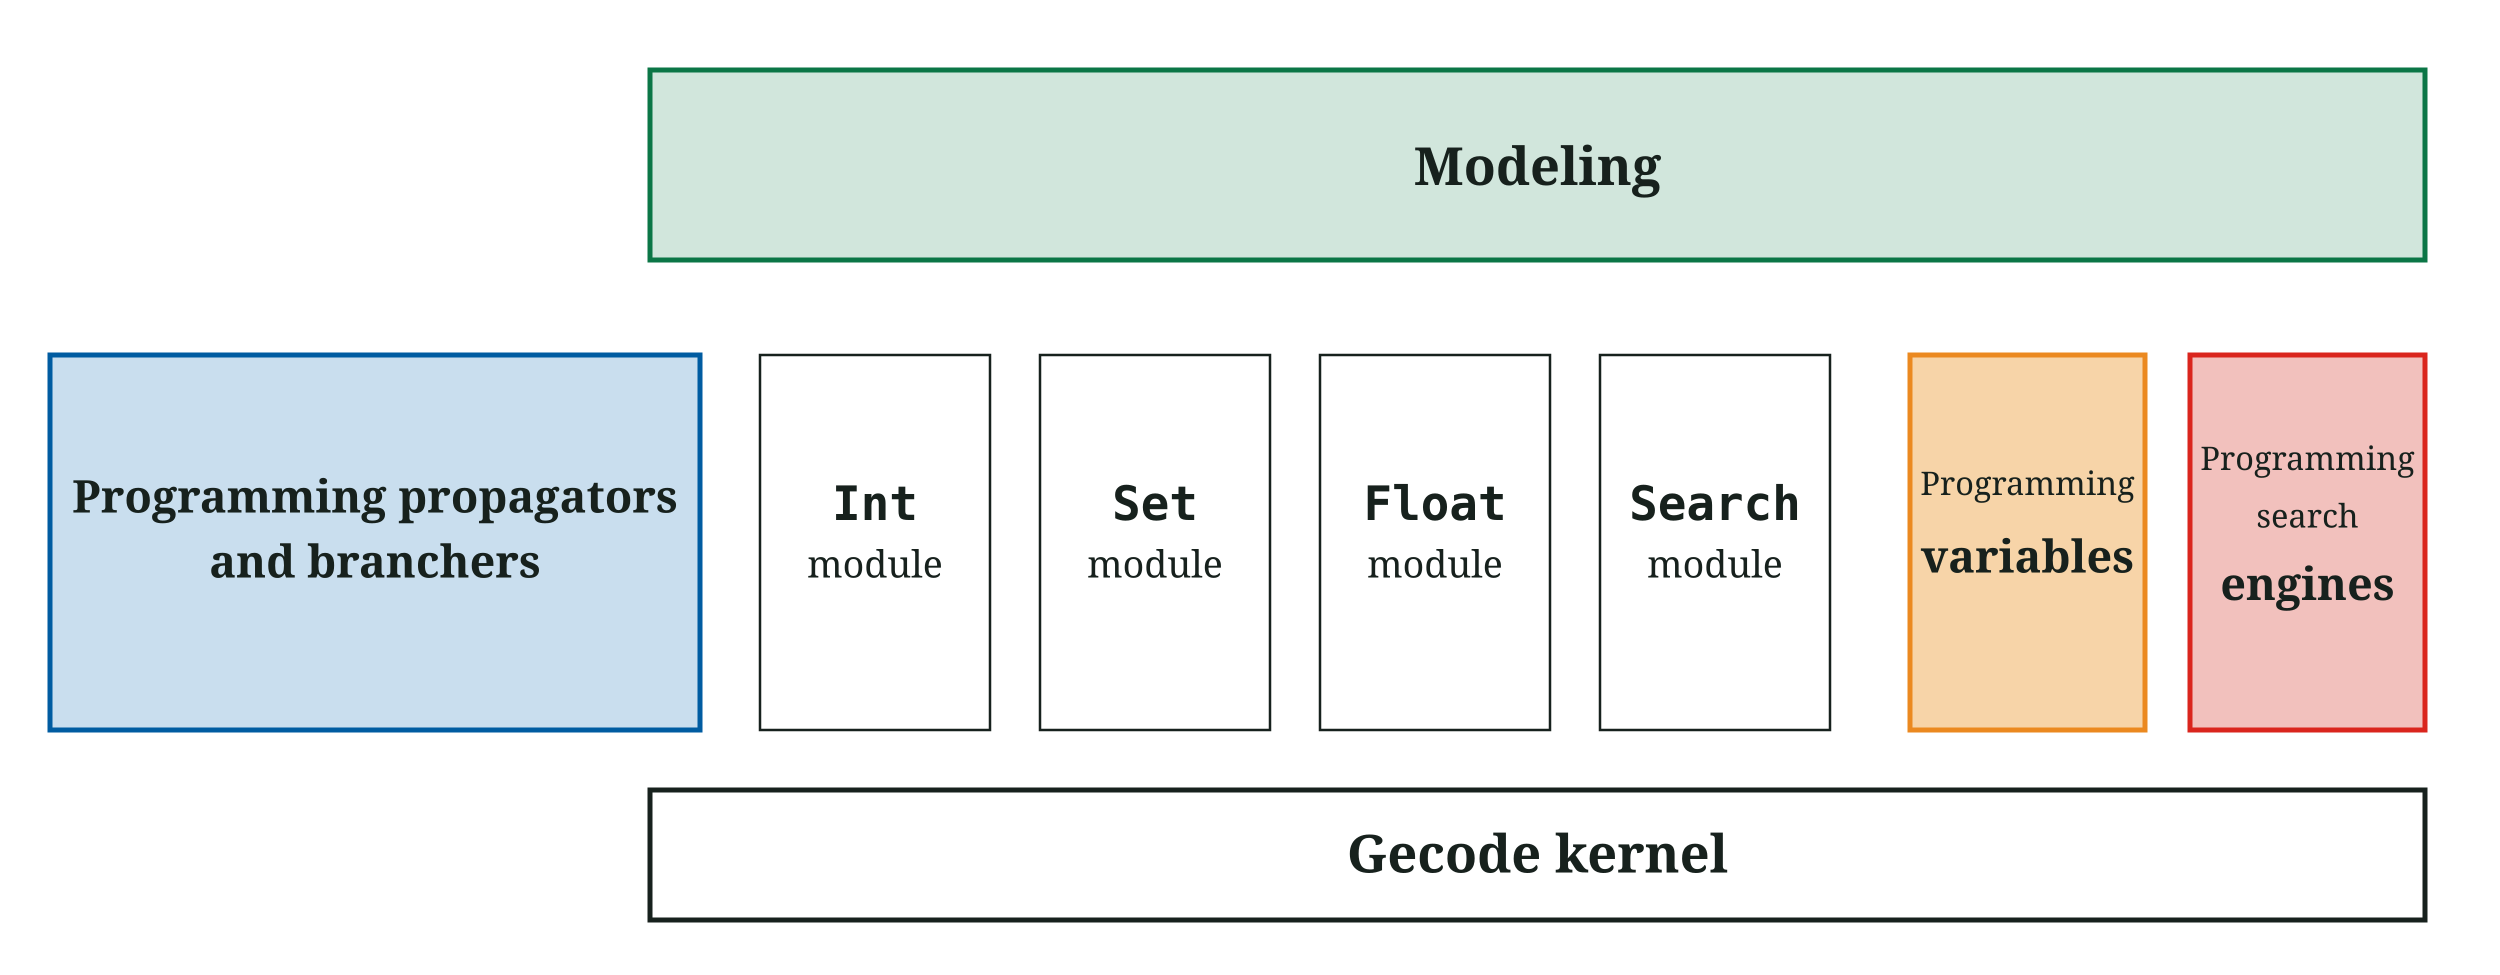
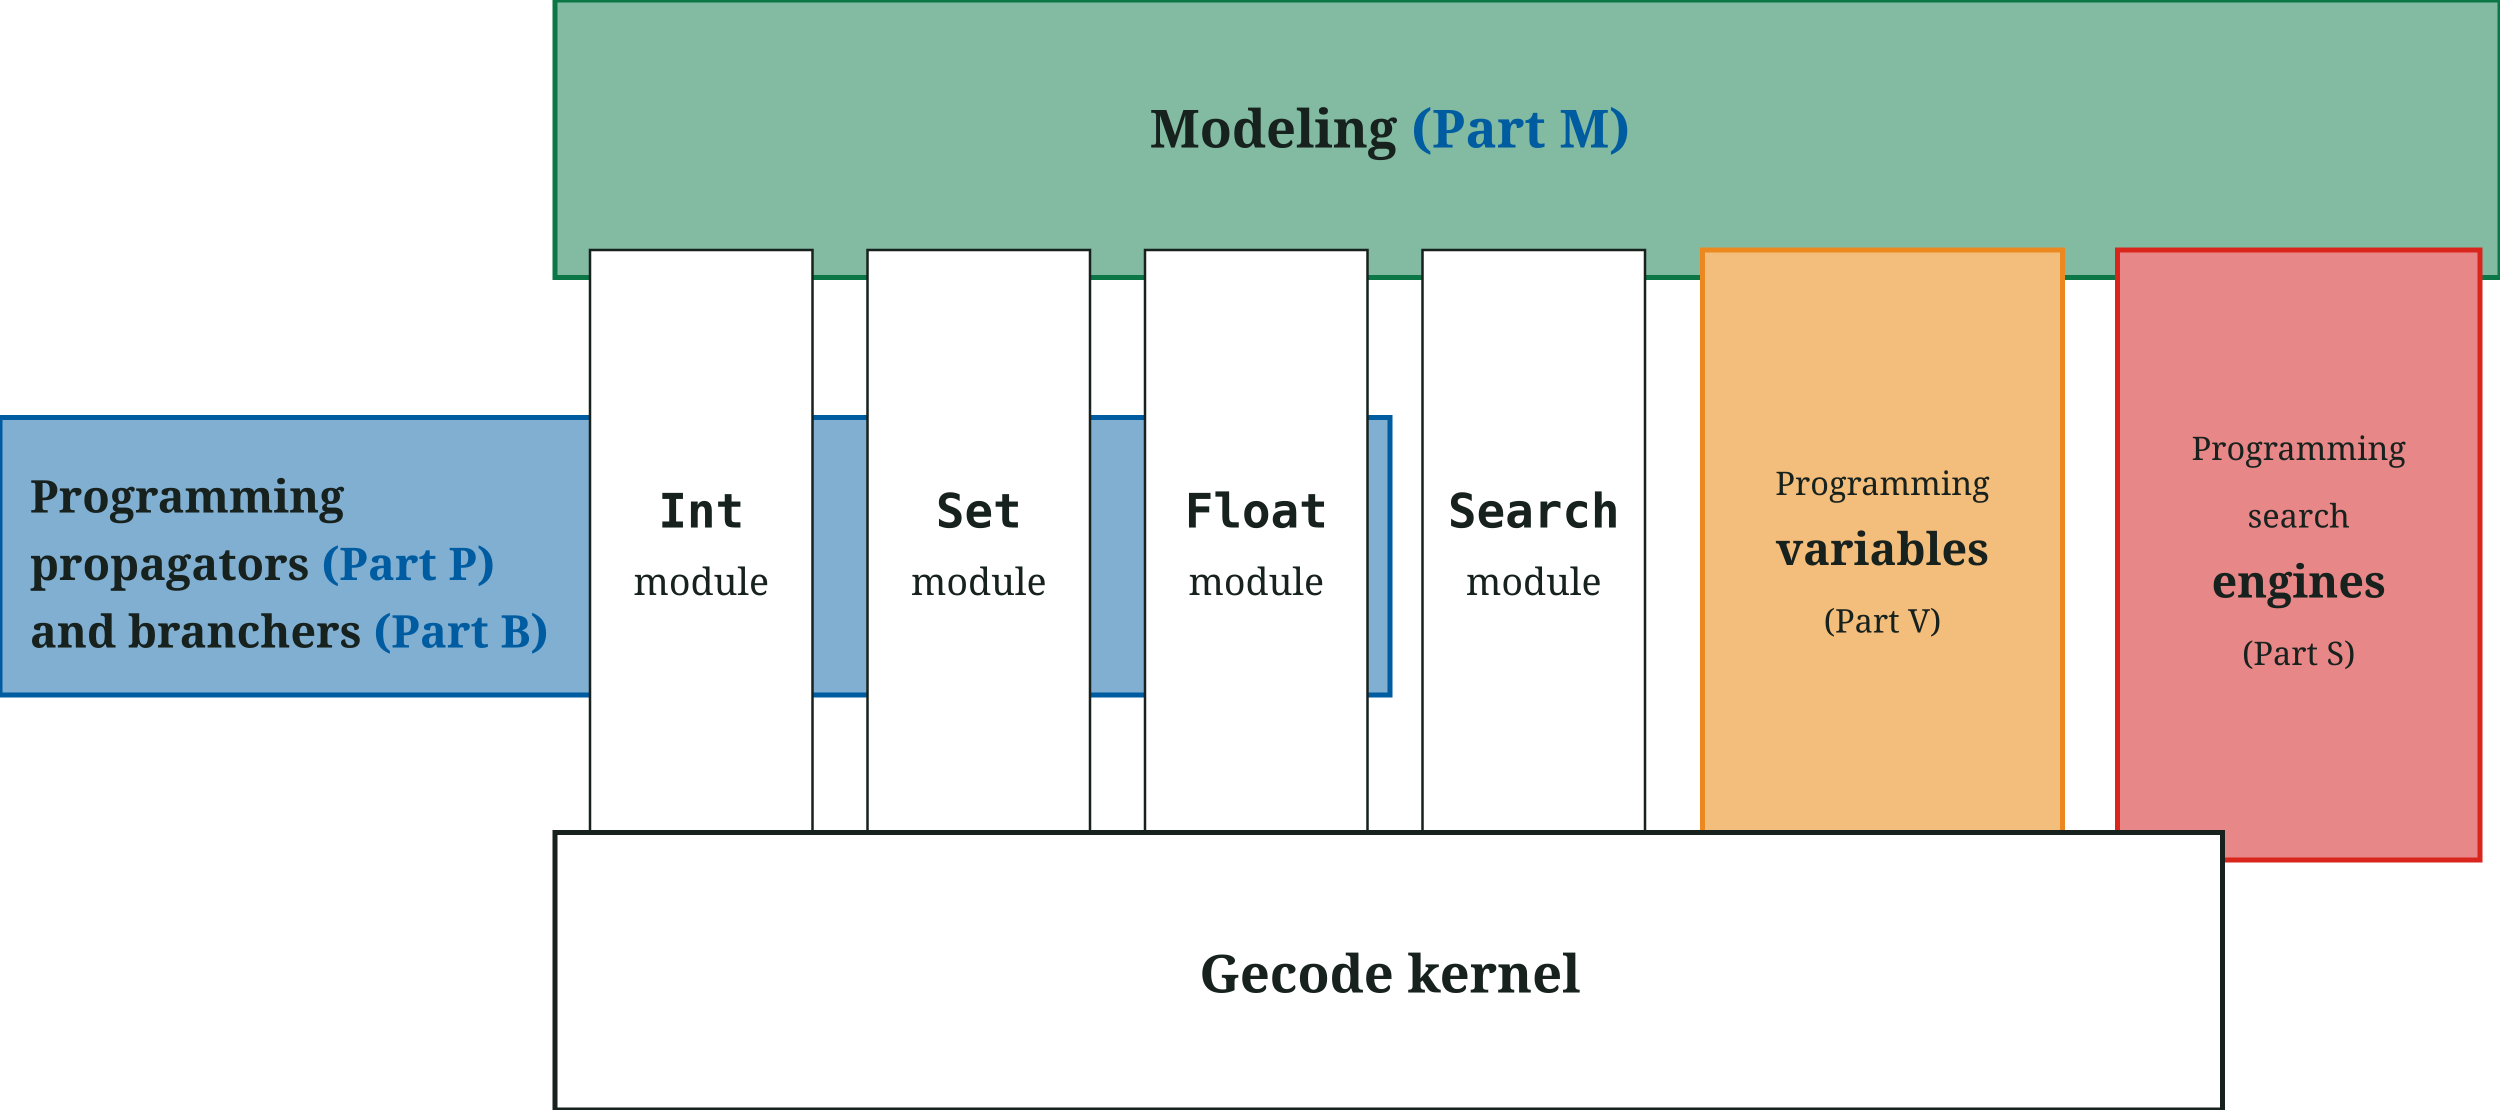
- <svg xmlns="http://www.w3.org/2000/svg" role="img" viewBox="0 0 1000 390">
+ <svg xmlns="http://www.w3.org/2000/svg" role="img" viewBox="0 0 1000 444">
  <style>
  text { font-family: Charter, Georgia, serif; fill: #17211d; }
  .label { font-size: 21px; font-weight: 700; text-anchor: middle; }
  .module { font: 700 19px "Bera Mono", "DejaVu Sans Mono", monospace; text-anchor: middle; }
  .small { font-size: 15px; text-anchor: middle; }
  .side { font-size: 18px; font-weight: 700; text-anchor: middle; }
+   .side-start { font-size: 18px; font-weight: 700; text-anchor: start; }
  .side-small { font-size: 13px; text-anchor: middle; }
</style>
-   <rect width="1000" height="390" fill="#ffffff" />
-   <rect x="260" y="28" width="710" height="76" fill="#d1e6dc" stroke="#0b7646" stroke-width="2" />
-   <text class="label" x="615" y="74">Modeling</text>
-   <rect x="20" y="142" width="260" height="150" fill="#c9deee" stroke="#005ca1" stroke-width="2" />
-   <text class="side" x="150" y="205">Programming propagators</text>
-   <text class="side" x="150" y="231">and branchers</text>
-   <g>
-     <rect x="304" y="142" width="92" height="150" fill="#ffffff" stroke="#17211d" />
-     <text class="module" x="350" y="208">Int</text>
-     <text class="small" x="350" y="231">module</text>
+   <rect width="1000" height="444" fill="#ffffff" />
+   <rect id="modeling-layer" x="222" y="0" width="778" height="111" fill="#82baa2" stroke="#0b7646" stroke-width="2" />
+   <text class="label" x="556" y="59">Modeling <tspan fill="#005ca1">(Part M)</tspan>
+   </text>
+   <rect id="programming-propagators-branchers" x="0" y="167" width="556" height="111" fill="#80afd2" stroke="#005ca1" stroke-width="2" />
+   <text class="side-start" x="12" y="205">Programming</text>
+   <text class="side-start" x="12" y="232">propagators <tspan fill="#005ca1">(Part P)</tspan>
+   </text>
+   <text class="side-start" x="12" y="259">and branchers <tspan fill="#005ca1">(Part B)</tspan>
+   </text>
+   <g id="module-int">
+     <rect x="236" y="100" width="89" height="244" fill="#ffffff" stroke="#17211d" />
+     <text class="module" x="280.5" y="211">Int</text>
+     <text class="small" x="280.5" y="238">module</text>
  </g>
-   <g>
-     <rect x="416" y="142" width="92" height="150" fill="#ffffff" stroke="#17211d" />
-     <text class="module" x="462" y="208">Set</text>
-     <text class="small" x="462" y="231">module</text>
+   <g id="module-set">
+     <rect x="347" y="100" width="89" height="244" fill="#ffffff" stroke="#17211d" />
+     <text class="module" x="391.5" y="211">Set</text>
+     <text class="small" x="391.5" y="238">module</text>
  </g>
-   <g>
-     <rect x="528" y="142" width="92" height="150" fill="#ffffff" stroke="#17211d" />
-     <text class="module" x="574" y="208">Float</text>
-     <text class="small" x="574" y="231">module</text>
+   <g id="module-float">
+     <rect x="458" y="100" width="89" height="244" fill="#ffffff" stroke="#17211d" />
+     <text class="module" x="502.5" y="211">Float</text>
+     <text class="small" x="502.5" y="238">module</text>
  </g>
-   <g>
-     <rect x="640" y="142" width="92" height="150" fill="#ffffff" stroke="#17211d" />
-     <text class="module" x="686" y="208">Search</text>
-     <text class="small" x="686" y="231">module</text>
+   <g id="module-search">
+     <rect x="569" y="100" width="89" height="244" fill="#ffffff" stroke="#17211d" />
+     <text class="module" x="613.5" y="211">Search</text>
+     <text class="small" x="613.5" y="238">module</text>
  </g>
-   <rect x="764" y="142" width="94" height="150" fill="#f7d4a8" stroke="#eb8920" stroke-width="2" />
-   <text class="side-small" x="811" y="198">Programming</text>
-   <text class="side" x="811" y="229">variables</text>
-   <rect x="876" y="142" width="94" height="150" fill="#f2c1bd" stroke="#da251d" stroke-width="2" />
-   <text class="side-small" x="923" y="188">Programming</text>
-   <text class="side-small" x="923" y="211">search</text>
-   <text class="side" x="923" y="240">engines</text>
-   <rect x="260" y="316" width="710" height="52" fill="#ffffff" stroke="#17211d" stroke-width="2" />
-   <text class="label" x="615" y="349">Gecode kernel</text>
+   <rect id="programming-variables" x="681" y="100" width="144" height="244" fill="#f3bd7b" stroke="#eb8920" stroke-width="2" />
+   <text class="side-small" x="753" y="198">Programming</text>
+   <text class="side" x="753" y="226">variables</text>
+   <text class="side-small" x="753" y="253" fill="#005ca1">(Part V)</text>
+   <rect id="programming-search-engines" x="847" y="100" width="145" height="244" fill="#e88787" stroke="#da251d" stroke-width="2" />
+   <text class="side-small" x="919.5" y="184">Programming</text>
+   <text class="side-small" x="919.5" y="211">search</text>
+   <text class="side" x="919.5" y="239">engines</text>
+   <text class="side-small" x="919.5" y="266" fill="#005ca1">(Part S)</text>
+   <rect id="gecode-kernel" x="222" y="333" width="667" height="111" fill="#ffffff" stroke="#17211d" stroke-width="2" />
+   <text class="label" x="556" y="397">Gecode kernel</text>
</svg>
